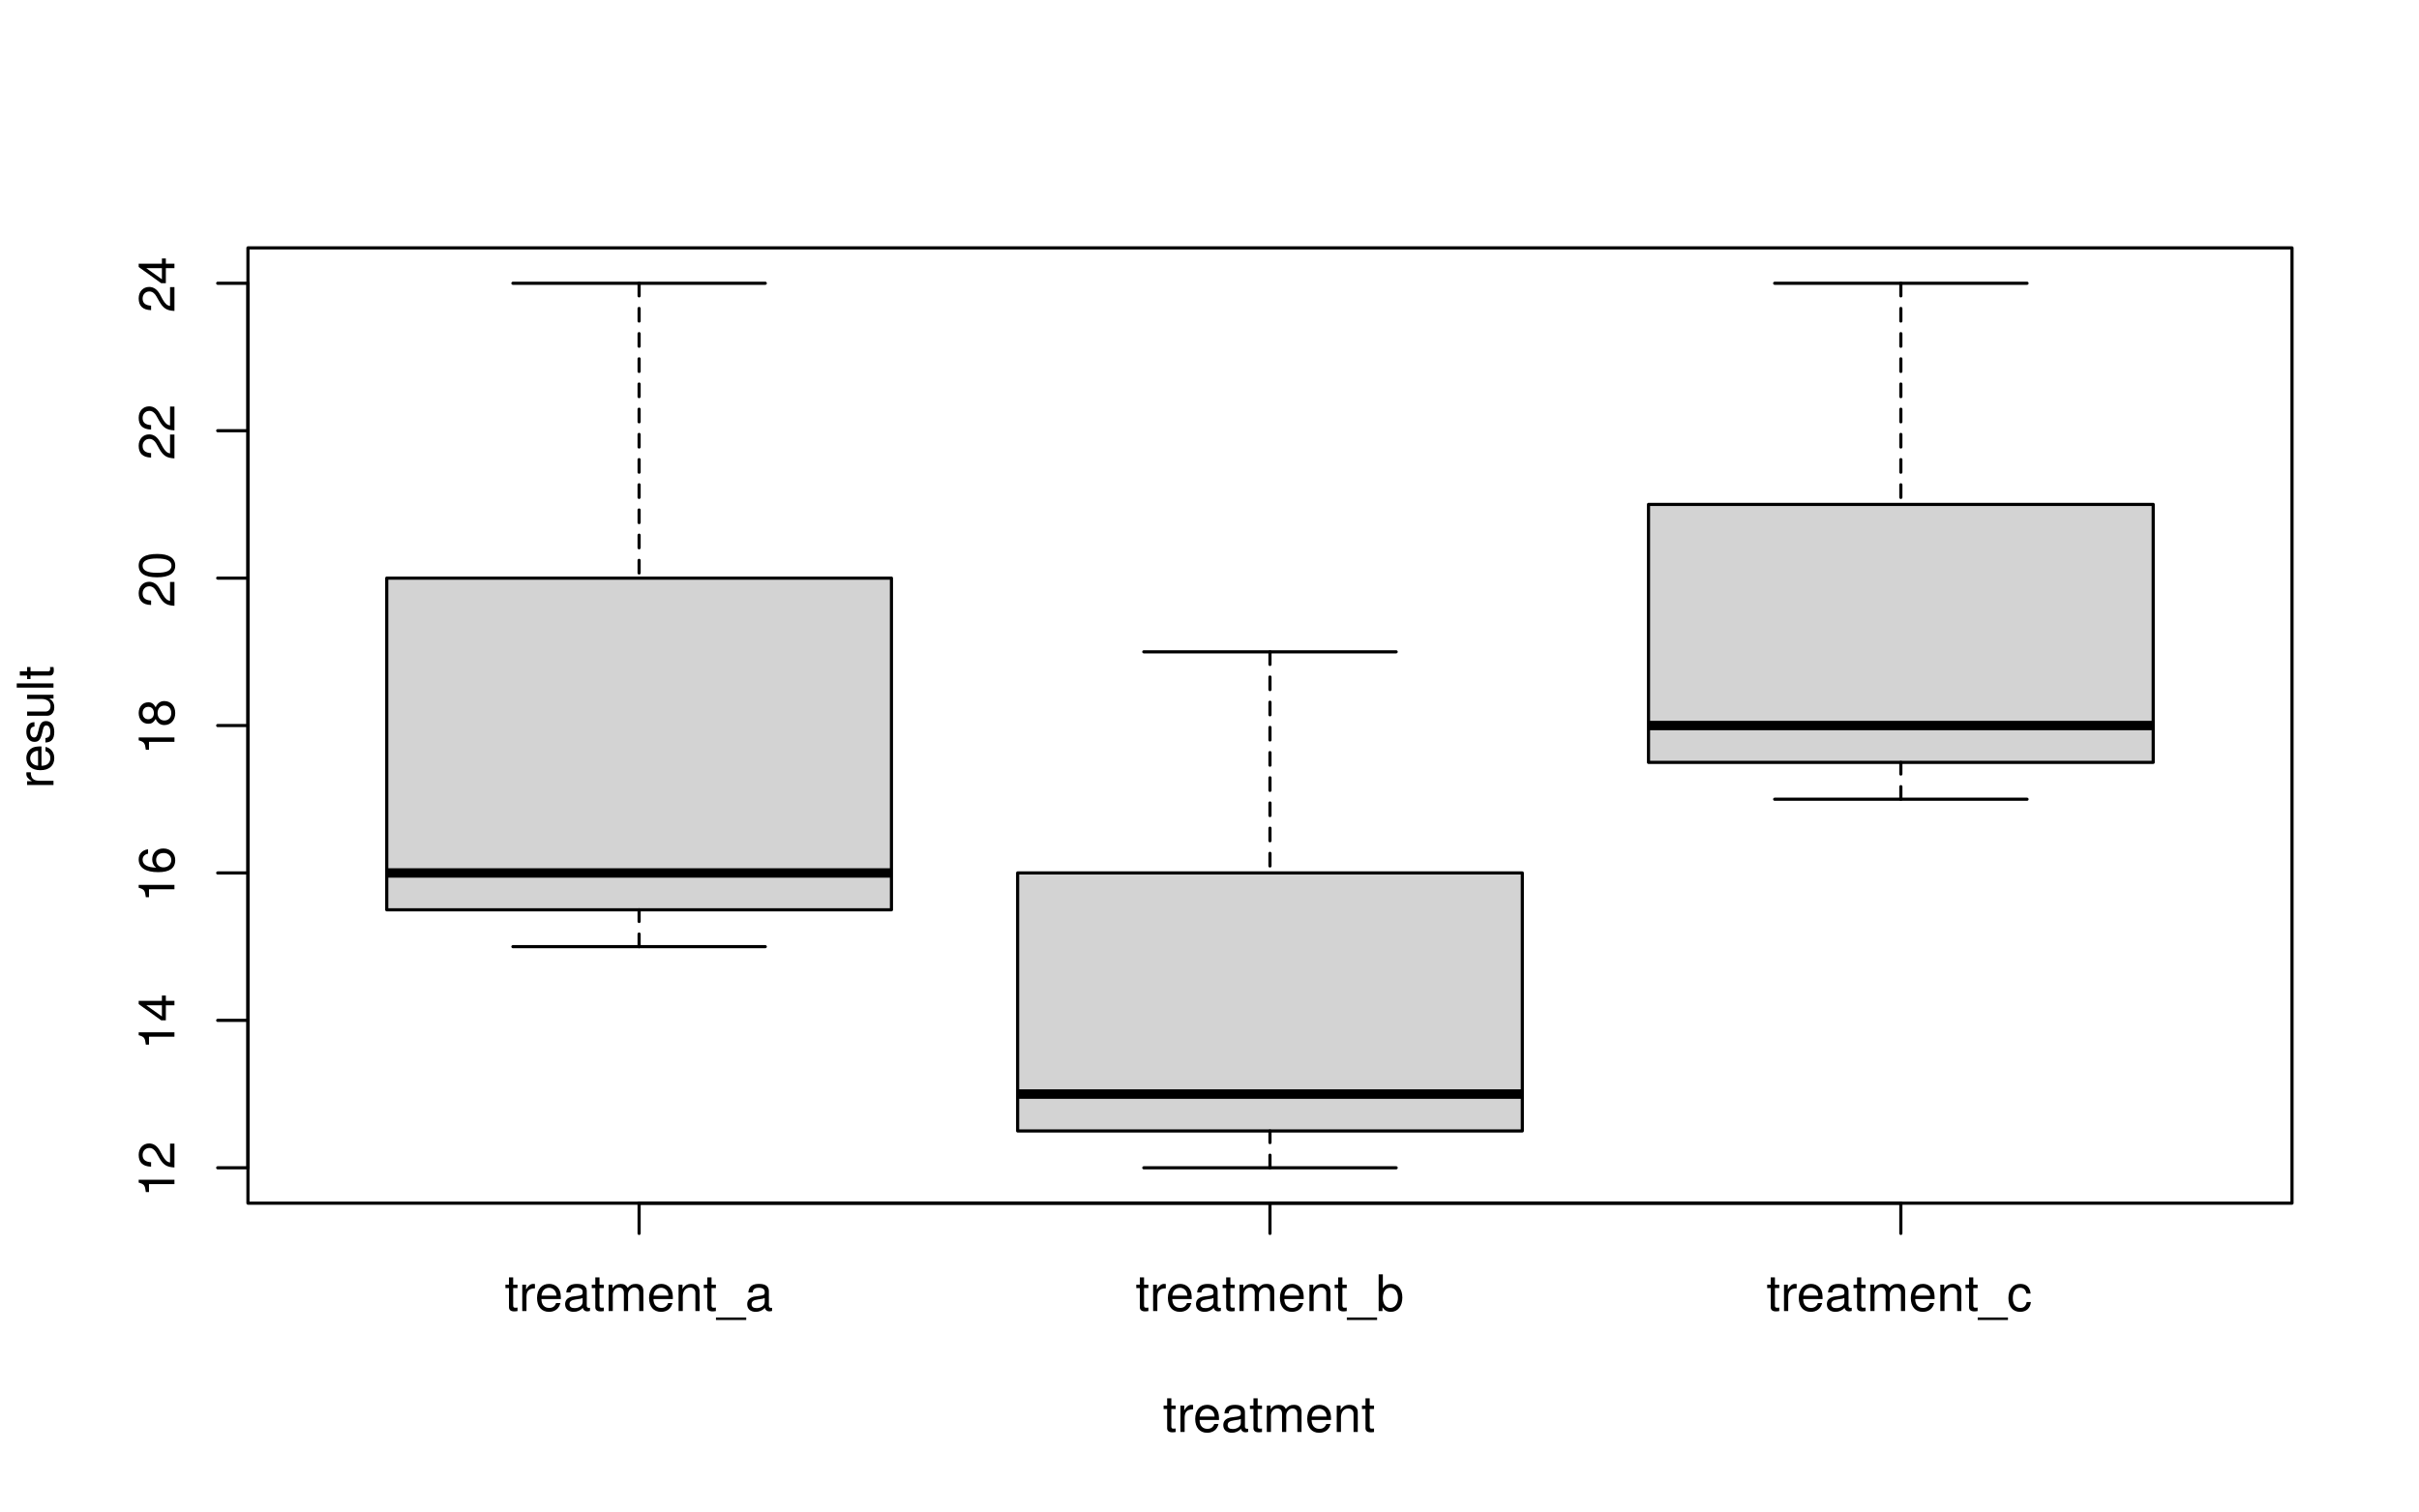
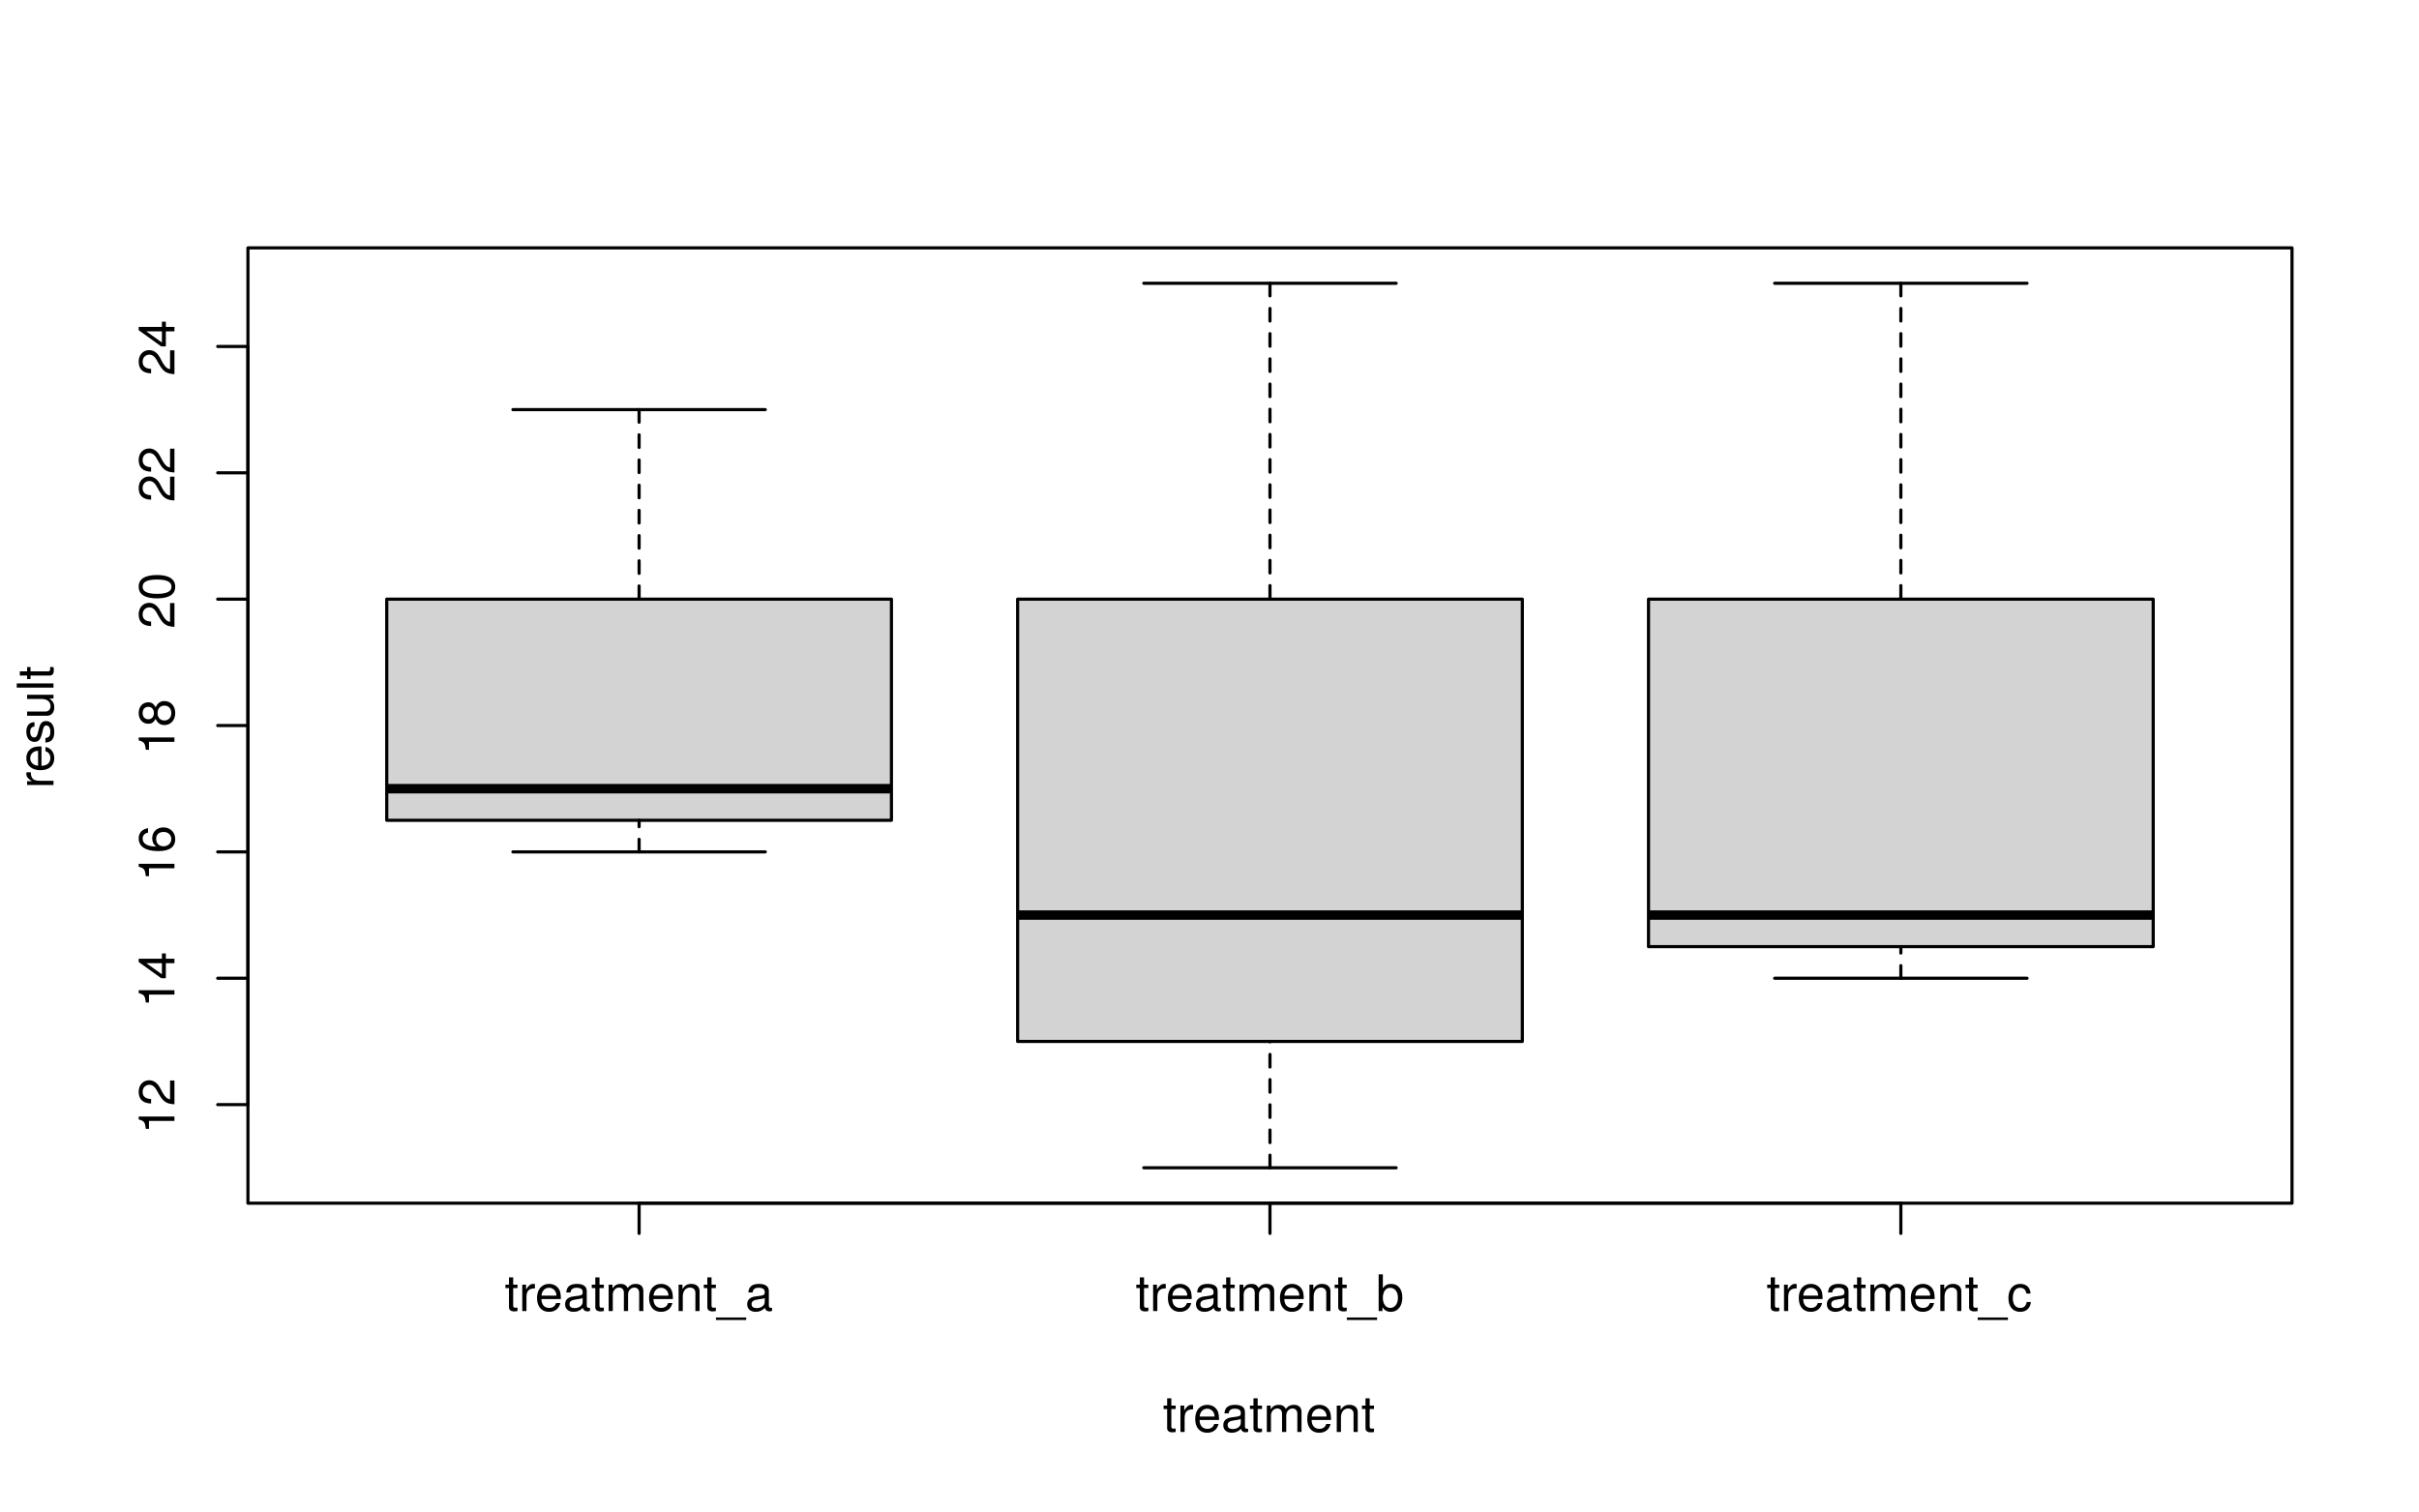
<svg xmlns="http://www.w3.org/2000/svg" xmlns:xlink="http://www.w3.org/1999/xlink" width="576pt" height="360pt" viewBox="0 0 576 360" version="1.1">
  <defs>
    <g>
      <symbol overflow="visible" id="glyph0-0">
        <path style="stroke:none;" d="" />
      </symbol>
      <symbol overflow="visible" id="glyph0-1">
        <path style="stroke:none;" d="M 3.047 0 L 3.047 -0.844 C 2.922 -0.797 2.766 -0.797 2.562 -0.797 C 2.141 -0.797 2.016 -0.906 2.016 -1.359 L 2.016 -5.469 L 3.047 -5.469 L 3.047 -6.281 L 2.016 -6.281 L 2.016 -8.016 L 1.016 -8.016 L 1.016 -6.281 L 0.172 -6.281 L 0.172 -5.469 L 1.016 -5.469 L 1.016 -0.906 C 1.016 -0.281 1.453 0.078 2.234 0.078 C 2.469 0.078 2.719 0.062 3.047 0 Z M 3.047 0 " />
      </symbol>
      <symbol overflow="visible" id="glyph0-2">
        <path style="stroke:none;" d="M 3.859 -5.406 L 3.859 -6.438 C 3.688 -6.453 3.594 -6.469 3.469 -6.469 C 2.812 -6.469 2.328 -6.078 1.75 -5.141 L 1.75 -6.281 L 0.844 -6.281 L 0.844 0 L 1.844 0 L 1.844 -3.266 C 1.844 -4.688 2.297 -5.391 3.859 -5.406 Z M 3.859 -5.406 " />
      </symbol>
      <symbol overflow="visible" id="glyph0-3">
        <path style="stroke:none;" d="M 6.156 -2.859 C 6.156 -3.766 6.078 -4.344 5.906 -4.812 C 5.5 -5.844 4.531 -6.469 3.359 -6.469 C 1.609 -6.469 0.484 -5.172 0.484 -3.109 C 0.484 -1.047 1.578 0.188 3.344 0.188 C 4.781 0.188 5.766 -0.641 6.031 -1.906 L 5.016 -1.906 C 4.734 -1.078 4.172 -0.75 3.375 -0.75 C 2.328 -0.75 1.547 -1.422 1.531 -2.859 Z M 5.094 -3.75 C 5.094 -3.75 5.094 -3.703 5.078 -3.672 L 1.547 -3.672 C 1.625 -4.781 2.344 -5.547 3.344 -5.547 C 4.328 -5.547 5.094 -4.734 5.094 -3.75 Z M 5.094 -3.75 " />
      </symbol>
      <symbol overflow="visible" id="glyph0-4">
        <path style="stroke:none;" d="M 6.422 -0.031 L 6.422 -0.781 C 6.312 -0.75 6.266 -0.75 6.203 -0.75 C 5.859 -0.75 5.656 -0.938 5.656 -1.25 L 5.656 -4.75 C 5.656 -5.875 4.844 -6.469 3.297 -6.469 C 1.781 -6.469 0.844 -5.875 0.781 -4.422 L 1.781 -4.422 C 1.875 -5.203 2.328 -5.547 3.266 -5.547 C 4.156 -5.547 4.672 -5.203 4.672 -4.609 L 4.672 -4.344 C 4.672 -3.922 4.422 -3.75 3.625 -3.641 C 2.203 -3.469 1.984 -3.422 1.609 -3.266 C 0.875 -2.969 0.5 -2.406 0.5 -1.625 C 0.5 -0.484 1.297 0.188 2.562 0.188 C 3.375 0.188 4.156 -0.156 4.703 -0.75 C 4.812 -0.266 5.25 0.078 5.734 0.078 C 5.938 0.078 6.094 0.062 6.422 -0.031 Z M 4.672 -2.172 C 4.672 -1.266 3.75 -0.703 2.781 -0.703 C 2 -0.703 1.547 -0.969 1.547 -1.656 C 1.547 -2.312 1.984 -2.609 3.062 -2.766 C 4.109 -2.906 4.328 -2.953 4.672 -3.109 Z M 4.672 -2.172 " />
      </symbol>
      <symbol overflow="visible" id="glyph0-5">
        <path style="stroke:none;" d="M 9.125 0 L 9.125 -4.719 C 9.125 -5.844 8.5 -6.469 7.312 -6.469 C 6.484 -6.469 5.969 -6.219 5.391 -5.516 C 5.016 -6.188 4.516 -6.469 3.703 -6.469 C 2.859 -6.469 2.297 -6.156 1.766 -5.406 L 1.766 -6.281 L 0.859 -6.281 L 0.859 0 L 1.844 0 L 1.844 -3.953 C 1.844 -4.859 2.516 -5.594 3.328 -5.594 C 4.062 -5.594 4.484 -5.141 4.484 -4.328 L 4.484 0 L 5.484 0 L 5.484 -3.953 C 5.484 -4.859 6.156 -5.594 6.969 -5.594 C 7.703 -5.594 8.125 -5.125 8.125 -4.328 L 8.125 0 Z M 9.125 0 " />
      </symbol>
      <symbol overflow="visible" id="glyph0-6">
        <path style="stroke:none;" d="M 5.844 0 L 5.844 -4.75 C 5.844 -5.797 5.062 -6.469 3.859 -6.469 C 2.922 -6.469 2.312 -6.109 1.766 -5.234 L 1.766 -6.281 L 0.844 -6.281 L 0.844 0 L 1.844 0 L 1.844 -3.469 C 1.844 -4.75 2.531 -5.594 3.547 -5.594 C 4.344 -5.594 4.844 -5.109 4.844 -4.359 L 4.844 0 Z M 5.844 0 " />
      </symbol>
      <symbol overflow="visible" id="glyph0-7">
        <path style="stroke:none;" d="M 6.938 2.125 L 6.938 1.531 L -0.266 1.531 L -0.266 2.125 Z M 6.938 2.125 " />
      </symbol>
      <symbol overflow="visible" id="glyph0-8">
        <path style="stroke:none;" d="M 6.281 -3.219 C 6.281 -5.25 5.25 -6.469 3.594 -6.469 C 2.719 -6.469 2.109 -6.141 1.641 -5.438 L 1.641 -8.75 L 0.641 -8.75 L 0.641 0 L 1.547 0 L 1.547 -0.906 C 2.031 -0.172 2.656 0.188 3.547 0.188 C 5.203 0.188 6.281 -1.172 6.281 -3.219 Z M 5.234 -3.156 C 5.234 -1.734 4.484 -0.75 3.391 -0.75 C 2.344 -0.75 1.641 -1.719 1.641 -3.141 C 1.641 -4.625 2.344 -5.578 3.391 -5.531 C 4.516 -5.531 5.234 -4.562 5.234 -3.156 Z M 5.234 -3.156 " />
      </symbol>
      <symbol overflow="visible" id="glyph0-9">
        <path style="stroke:none;" d="M 5.719 -2.156 L 4.719 -2.156 C 4.547 -1.156 4.031 -0.75 3.188 -0.75 C 2.078 -0.75 1.422 -1.594 1.422 -3.078 C 1.422 -4.656 2.062 -5.547 3.156 -5.547 C 4 -5.547 4.531 -5.047 4.641 -4.172 L 5.656 -4.172 C 5.531 -5.719 4.578 -6.469 3.172 -6.469 C 1.469 -6.469 0.375 -5.172 0.375 -3.078 C 0.375 -1.062 1.453 0.188 3.156 0.188 C 4.656 0.188 5.609 -0.719 5.719 -2.156 Z M 5.719 -2.156 " />
      </symbol>
      <symbol overflow="visible" id="glyph1-0">
        <path style="stroke:none;" d="" />
      </symbol>
      <symbol overflow="visible" id="glyph1-1">
        <path style="stroke:none;" d="M 0 -4.156 L -8.516 -4.156 L -8.516 -3.469 C -7.203 -3.094 -7.016 -2.859 -6.812 -1.219 L -6.062 -1.219 L -6.062 -3.109 L 0 -3.109 Z M 0 -4.156 " />
      </symbol>
      <symbol overflow="visible" id="glyph1-2">
        <path style="stroke:none;" d="M -6.016 -6.125 C -7.453 -6.125 -8.516 -5.016 -8.516 -3.406 C -8.516 -1.672 -7.625 -0.656 -5.562 -0.594 L -5.562 -1.656 C -6.984 -1.734 -7.578 -2.328 -7.578 -3.375 C -7.578 -4.328 -6.906 -5.047 -5.984 -5.047 C -5.312 -5.047 -4.734 -4.656 -4.312 -3.906 L -3.688 -2.797 C -2.672 -1.016 -1.875 -0.5 0 -0.406 L 0 -6.078 L -1.047 -6.078 L -1.047 -1.594 C -1.734 -1.703 -2.188 -2.094 -2.797 -3.125 L -3.438 -4.328 C -4.078 -5.516 -4.969 -6.125 -6.016 -6.125 Z M -6.016 -6.125 " />
      </symbol>
      <symbol overflow="visible" id="glyph1-3">
        <path style="stroke:none;" d="M -2.047 -6.234 L -2.984 -6.234 L -2.984 -4.984 L -8.516 -4.984 L -8.516 -4.203 L -3.156 -0.344 L -2.047 -0.344 L -2.047 -3.922 L 0 -3.922 L 0 -4.984 L -2.047 -4.984 Z M -2.984 -3.922 L -2.984 -1.266 L -6.703 -3.922 Z M -2.984 -3.922 " />
      </symbol>
      <symbol overflow="visible" id="glyph1-4">
        <path style="stroke:none;" d="M -2.641 -6.156 C -4.219 -6.156 -5.297 -5.078 -5.297 -3.547 C -5.297 -2.719 -4.969 -2.047 -4.344 -1.594 C -6.422 -1.609 -7.578 -2.281 -7.578 -3.484 C -7.578 -4.234 -7.109 -4.75 -6.281 -4.922 L -6.281 -5.969 C -7.688 -5.766 -8.516 -4.859 -8.516 -3.562 C -8.516 -1.578 -6.844 -0.516 -3.875 -0.516 C -1.219 -0.516 0.188 -1.422 0.188 -3.375 C 0.188 -4.984 -0.969 -6.156 -2.641 -6.156 Z M -2.562 -5.078 C -1.484 -5.078 -0.75 -4.359 -0.75 -3.391 C -0.75 -2.406 -1.531 -1.656 -2.609 -1.656 C -3.672 -1.656 -4.359 -2.375 -4.359 -3.422 C -4.359 -4.438 -3.703 -5.078 -2.562 -5.078 Z M -2.562 -5.078 " />
      </symbol>
      <symbol overflow="visible" id="glyph1-5">
        <path style="stroke:none;" d="M -2.406 -6.156 C -3.344 -6.156 -4.016 -5.672 -4.469 -4.688 C -5 -5.562 -5.438 -5.859 -6.234 -5.859 C -7.578 -5.859 -8.516 -4.812 -8.516 -3.297 C -8.516 -1.797 -7.578 -0.75 -6.234 -0.75 C -5.453 -0.75 -5.016 -1.031 -4.469 -1.891 C -4.016 -0.922 -3.344 -0.438 -2.406 -0.438 C -0.859 -0.438 0.188 -1.625 0.188 -3.297 C 0.188 -4.984 -0.859 -6.156 -2.406 -6.156 Z M -6.219 -4.781 C -5.422 -4.781 -4.891 -4.188 -4.891 -3.297 C -4.891 -2.406 -5.422 -1.828 -6.234 -1.828 C -7.047 -1.828 -7.578 -2.406 -7.578 -3.297 C -7.578 -4.203 -7.047 -4.781 -6.219 -4.781 Z M -2.391 -5.078 C -1.375 -5.078 -0.75 -4.359 -0.75 -3.281 C -0.75 -2.25 -1.391 -1.531 -2.391 -1.531 C -3.391 -1.531 -4.016 -2.25 -4.016 -3.297 C -4.016 -4.359 -3.391 -5.078 -2.391 -5.078 Z M -2.391 -5.078 " />
      </symbol>
      <symbol overflow="visible" id="glyph1-6">
        <path style="stroke:none;" d="M -4.094 -6.078 C -7.047 -6.078 -8.516 -5.141 -8.516 -3.297 C -8.516 -1.469 -7.016 -0.516 -4.156 -0.516 C -1.297 -0.516 0.188 -1.469 0.188 -3.297 C 0.188 -5.094 -1.297 -6.078 -4.094 -6.078 Z M -4.188 -5 C -1.781 -5 -0.703 -4.453 -0.703 -3.281 C -0.703 -2.156 -1.828 -1.594 -4.156 -1.594 C -6.484 -1.594 -7.578 -2.156 -7.578 -3.297 C -7.578 -4.438 -6.469 -5 -4.188 -5 Z M -4.188 -5 " />
      </symbol>
      <symbol overflow="visible" id="glyph1-7">
        <path style="stroke:none;" d="M -5.406 -3.859 L -6.438 -3.859 C -6.453 -3.688 -6.469 -3.594 -6.469 -3.469 C -6.469 -2.812 -6.078 -2.328 -5.141 -1.75 L -6.281 -1.75 L -6.281 -0.844 L 0 -0.844 L 0 -1.844 L -3.266 -1.844 C -4.688 -1.844 -5.391 -2.297 -5.406 -3.859 Z M -5.406 -3.859 " />
      </symbol>
      <symbol overflow="visible" id="glyph1-8">
        <path style="stroke:none;" d="M -2.859 -6.156 C -3.766 -6.156 -4.344 -6.078 -4.812 -5.906 C -5.844 -5.5 -6.469 -4.531 -6.469 -3.359 C -6.469 -1.609 -5.172 -0.484 -3.109 -0.484 C -1.047 -0.484 0.188 -1.578 0.188 -3.344 C 0.188 -4.781 -0.641 -5.766 -1.906 -6.031 L -1.906 -5.016 C -1.078 -4.734 -0.75 -4.172 -0.75 -3.375 C -0.75 -2.328 -1.422 -1.547 -2.859 -1.531 Z M -3.75 -5.094 C -3.75 -5.094 -3.703 -5.094 -3.672 -5.078 L -3.672 -1.547 C -4.781 -1.625 -5.547 -2.344 -5.547 -3.344 C -5.547 -4.328 -4.734 -5.094 -3.75 -5.094 Z M -3.75 -5.094 " />
      </symbol>
      <symbol overflow="visible" id="glyph1-9">
        <path style="stroke:none;" d="M -1.766 -5.516 C -2.703 -5.516 -3.172 -4.984 -3.469 -3.734 L -3.703 -2.766 C -3.891 -1.953 -4.156 -1.609 -4.594 -1.609 C -5.172 -1.609 -5.547 -2.125 -5.547 -2.938 C -5.547 -3.75 -5.203 -4.172 -4.531 -4.203 L -4.531 -5.25 C -5.766 -5.25 -6.469 -4.422 -6.469 -2.969 C -6.469 -1.516 -5.719 -0.562 -4.547 -0.562 C -3.562 -0.562 -3.094 -1.062 -2.734 -2.562 L -2.516 -3.484 C -2.344 -4.188 -2.141 -4.469 -1.688 -4.469 C -1.094 -4.469 -0.75 -3.875 -0.75 -3 C -0.75 -2.094 -0.953 -1.594 -1.922 -1.469 L -1.922 -0.406 C -0.469 -0.453 0.188 -1.266 0.188 -2.922 C 0.188 -4.5 -0.547 -5.516 -1.766 -5.516 Z M -1.766 -5.516 " />
      </symbol>
      <symbol overflow="visible" id="glyph1-10">
        <path style="stroke:none;" d="M 0 -5.781 L -6.281 -5.781 L -6.281 -4.781 L -2.812 -4.781 C -1.531 -4.781 -0.703 -4.109 -0.703 -3.078 C -0.703 -2.281 -1.172 -1.781 -1.938 -1.781 L -6.281 -1.781 L -6.281 -0.781 L -1.531 -0.781 C -0.484 -0.781 0.188 -1.562 0.188 -2.781 C 0.188 -3.703 -0.141 -4.297 -0.969 -4.891 L 0 -4.891 Z M 0 -5.781 " />
      </symbol>
      <symbol overflow="visible" id="glyph1-11">
        <path style="stroke:none;" d="M 0 -1.812 L -8.75 -1.812 L -8.75 -0.812 L 0 -0.812 Z M 0 -1.812 " />
      </symbol>
      <symbol overflow="visible" id="glyph1-12">
        <path style="stroke:none;" d="M 0 -3.047 L -0.844 -3.047 C -0.797 -2.922 -0.797 -2.766 -0.797 -2.562 C -0.797 -2.141 -0.906 -2.016 -1.359 -2.016 L -5.469 -2.016 L -5.469 -3.047 L -6.281 -3.047 L -6.281 -2.016 L -8.016 -2.016 L -8.016 -1.016 L -6.281 -1.016 L -6.281 -0.172 L -5.469 -0.172 L -5.469 -1.016 L -0.906 -1.016 C -0.281 -1.016 0.078 -1.453 0.078 -2.234 C 0.078 -2.469 0.062 -2.719 0 -3.047 Z M 0 -3.047 " />
      </symbol>
    </g>
  </defs>
-   <g id="surface76">
+   <g id="surface81">
    <rect x="0" y="0" width="576" height="360" style="fill:rgb(100%,100%,100%);fill-opacity:1;stroke:none;" />
-     <path style=" stroke:none;fill-rule:nonzero;fill:rgb(82.745%,82.745%,82.745%);fill-opacity:1;" d="M 92.09 216.688 L 212.266 216.688 L 212.266 137.688 L 92.09 137.688 Z M 92.09 216.688 " />
-     <path style="fill:none;stroke-width:2.25;stroke-linecap:butt;stroke-linejoin:round;stroke:rgb(0%,0%,0%);stroke-opacity:1;stroke-miterlimit:10;" d="M 92.09 207.91 L 212.266 207.91 " />
-     <path style="fill:none;stroke-width:0.75;stroke-linecap:round;stroke-linejoin:round;stroke:rgb(0%,0%,0%);stroke-opacity:1;stroke-dasharray:3,3;stroke-miterlimit:10;" d="M 152.18 225.465 L 152.18 216.688 " />
-     <path style="fill:none;stroke-width:0.75;stroke-linecap:round;stroke-linejoin:round;stroke:rgb(0%,0%,0%);stroke-opacity:1;stroke-dasharray:3,3;stroke-miterlimit:10;" d="M 152.18 67.465 L 152.18 137.688 " />
-     <path style="fill:none;stroke-width:0.75;stroke-linecap:round;stroke-linejoin:round;stroke:rgb(0%,0%,0%);stroke-opacity:1;stroke-miterlimit:10;" d="M 122.133 225.465 L 182.223 225.465 " />
-     <path style="fill:none;stroke-width:0.75;stroke-linecap:round;stroke-linejoin:round;stroke:rgb(0%,0%,0%);stroke-opacity:1;stroke-miterlimit:10;" d="M 122.133 67.465 L 182.223 67.465 " />
-     <path style="fill:none;stroke-width:0.75;stroke-linecap:round;stroke-linejoin:round;stroke:rgb(0%,0%,0%);stroke-opacity:1;stroke-miterlimit:10;" d="M 92.09 216.688 L 212.266 216.688 L 212.266 137.688 L 92.09 137.688 Z M 92.09 216.688 " />
-     <path style=" stroke:none;fill-rule:nonzero;fill:rgb(82.745%,82.745%,82.745%);fill-opacity:1;" d="M 242.312 269.355 L 362.488 269.355 L 362.488 207.91 L 242.312 207.91 Z M 242.312 269.355 " />
-     <path style="fill:none;stroke-width:2.25;stroke-linecap:butt;stroke-linejoin:round;stroke:rgb(0%,0%,0%);stroke-opacity:1;stroke-miterlimit:10;" d="M 242.312 260.578 L 362.488 260.578 " />
-     <path style="fill:none;stroke-width:0.75;stroke-linecap:round;stroke-linejoin:round;stroke:rgb(0%,0%,0%);stroke-opacity:1;stroke-dasharray:3,3;stroke-miterlimit:10;" d="M 302.398 278.133 L 302.398 269.355 " />
-     <path style="fill:none;stroke-width:0.75;stroke-linecap:round;stroke-linejoin:round;stroke:rgb(0%,0%,0%);stroke-opacity:1;stroke-dasharray:3,3;stroke-miterlimit:10;" d="M 302.398 155.246 L 302.398 207.91 " />
+     <path style=" stroke:none;fill-rule:nonzero;fill:rgb(82.745%,82.745%,82.745%);fill-opacity:1;" d="M 92.09 195.371 L 212.266 195.371 L 212.266 142.703 L 92.09 142.703 Z M 92.09 195.371 " />
+     <path style="fill:none;stroke-width:2.25;stroke-linecap:butt;stroke-linejoin:round;stroke:rgb(0%,0%,0%);stroke-opacity:1;stroke-miterlimit:10;" d="M 92.09 187.848 L 212.266 187.848 " />
+     <path style="fill:none;stroke-width:0.75;stroke-linecap:round;stroke-linejoin:round;stroke:rgb(0%,0%,0%);stroke-opacity:1;stroke-dasharray:3,3;stroke-miterlimit:10;" d="M 152.18 202.895 L 152.18 195.371 " />
+     <path style="fill:none;stroke-width:0.75;stroke-linecap:round;stroke-linejoin:round;stroke:rgb(0%,0%,0%);stroke-opacity:1;stroke-dasharray:3,3;stroke-miterlimit:10;" d="M 152.18 97.562 L 152.18 142.703 " />
+     <path style="fill:none;stroke-width:0.75;stroke-linecap:round;stroke-linejoin:round;stroke:rgb(0%,0%,0%);stroke-opacity:1;stroke-miterlimit:10;" d="M 122.133 202.895 L 182.223 202.895 " />
+     <path style="fill:none;stroke-width:0.75;stroke-linecap:round;stroke-linejoin:round;stroke:rgb(0%,0%,0%);stroke-opacity:1;stroke-miterlimit:10;" d="M 122.133 97.562 L 182.223 97.562 " />
+     <path style="fill:none;stroke-width:0.75;stroke-linecap:round;stroke-linejoin:round;stroke:rgb(0%,0%,0%);stroke-opacity:1;stroke-miterlimit:10;" d="M 92.09 195.371 L 212.266 195.371 L 212.266 142.703 L 92.09 142.703 Z M 92.09 195.371 " />
+     <path style=" stroke:none;fill-rule:nonzero;fill:rgb(82.745%,82.745%,82.745%);fill-opacity:1;" d="M 242.312 248.039 L 362.488 248.039 L 362.488 142.703 L 242.312 142.703 Z M 242.312 248.039 " />
+     <path style="fill:none;stroke-width:2.25;stroke-linecap:butt;stroke-linejoin:round;stroke:rgb(0%,0%,0%);stroke-opacity:1;stroke-miterlimit:10;" d="M 242.312 217.941 L 362.488 217.941 " />
+     <path style="fill:none;stroke-width:0.75;stroke-linecap:round;stroke-linejoin:round;stroke:rgb(0%,0%,0%);stroke-opacity:1;stroke-dasharray:3,3;stroke-miterlimit:10;" d="M 302.398 278.133 L 302.398 248.039 " />
+     <path style="fill:none;stroke-width:0.75;stroke-linecap:round;stroke-linejoin:round;stroke:rgb(0%,0%,0%);stroke-opacity:1;stroke-dasharray:3,3;stroke-miterlimit:10;" d="M 302.398 67.465 L 302.398 142.703 " />
    <path style="fill:none;stroke-width:0.75;stroke-linecap:round;stroke-linejoin:round;stroke:rgb(0%,0%,0%);stroke-opacity:1;stroke-miterlimit:10;" d="M 272.355 278.133 L 332.445 278.133 " />
-     <path style="fill:none;stroke-width:0.75;stroke-linecap:round;stroke-linejoin:round;stroke:rgb(0%,0%,0%);stroke-opacity:1;stroke-miterlimit:10;" d="M 272.355 155.246 L 332.445 155.246 " />
-     <path style="fill:none;stroke-width:0.75;stroke-linecap:round;stroke-linejoin:round;stroke:rgb(0%,0%,0%);stroke-opacity:1;stroke-miterlimit:10;" d="M 242.312 269.355 L 362.488 269.355 L 362.488 207.91 L 242.312 207.91 Z M 242.312 269.355 " />
-     <path style=" stroke:none;fill-rule:nonzero;fill:rgb(82.745%,82.745%,82.745%);fill-opacity:1;" d="M 392.535 181.578 L 512.711 181.578 L 512.711 120.133 L 392.535 120.133 Z M 392.535 181.578 " />
-     <path style="fill:none;stroke-width:2.25;stroke-linecap:butt;stroke-linejoin:round;stroke:rgb(0%,0%,0%);stroke-opacity:1;stroke-miterlimit:10;" d="M 392.535 172.801 L 512.711 172.801 " />
-     <path style="fill:none;stroke-width:0.75;stroke-linecap:round;stroke-linejoin:round;stroke:rgb(0%,0%,0%);stroke-opacity:1;stroke-dasharray:3,3;stroke-miterlimit:10;" d="M 452.621 190.355 L 452.621 181.578 " />
-     <path style="fill:none;stroke-width:0.75;stroke-linecap:round;stroke-linejoin:round;stroke:rgb(0%,0%,0%);stroke-opacity:1;stroke-dasharray:3,3;stroke-miterlimit:10;" d="M 452.621 67.465 L 452.621 120.133 " />
-     <path style="fill:none;stroke-width:0.75;stroke-linecap:round;stroke-linejoin:round;stroke:rgb(0%,0%,0%);stroke-opacity:1;stroke-miterlimit:10;" d="M 422.578 190.355 L 482.668 190.355 " />
+     <path style="fill:none;stroke-width:0.75;stroke-linecap:round;stroke-linejoin:round;stroke:rgb(0%,0%,0%);stroke-opacity:1;stroke-miterlimit:10;" d="M 272.355 67.465 L 332.445 67.465 " />
+     <path style="fill:none;stroke-width:0.75;stroke-linecap:round;stroke-linejoin:round;stroke:rgb(0%,0%,0%);stroke-opacity:1;stroke-miterlimit:10;" d="M 242.312 248.039 L 362.488 248.039 L 362.488 142.703 L 242.312 142.703 Z M 242.312 248.039 " />
+     <path style=" stroke:none;fill-rule:nonzero;fill:rgb(82.745%,82.745%,82.745%);fill-opacity:1;" d="M 392.535 225.465 L 512.711 225.465 L 512.711 142.703 L 392.535 142.703 Z M 392.535 225.465 " />
+     <path style="fill:none;stroke-width:2.25;stroke-linecap:butt;stroke-linejoin:round;stroke:rgb(0%,0%,0%);stroke-opacity:1;stroke-miterlimit:10;" d="M 392.535 217.941 L 512.711 217.941 " />
+     <path style="fill:none;stroke-width:0.75;stroke-linecap:round;stroke-linejoin:round;stroke:rgb(0%,0%,0%);stroke-opacity:1;stroke-dasharray:3,3;stroke-miterlimit:10;" d="M 452.621 232.992 L 452.621 225.465 " />
+     <path style="fill:none;stroke-width:0.75;stroke-linecap:round;stroke-linejoin:round;stroke:rgb(0%,0%,0%);stroke-opacity:1;stroke-dasharray:3,3;stroke-miterlimit:10;" d="M 452.621 67.465 L 452.621 142.703 " />
+     <path style="fill:none;stroke-width:0.75;stroke-linecap:round;stroke-linejoin:round;stroke:rgb(0%,0%,0%);stroke-opacity:1;stroke-miterlimit:10;" d="M 422.578 232.992 L 482.668 232.992 " />
    <path style="fill:none;stroke-width:0.75;stroke-linecap:round;stroke-linejoin:round;stroke:rgb(0%,0%,0%);stroke-opacity:1;stroke-miterlimit:10;" d="M 422.578 67.465 L 482.668 67.465 " />
-     <path style="fill:none;stroke-width:0.75;stroke-linecap:round;stroke-linejoin:round;stroke:rgb(0%,0%,0%);stroke-opacity:1;stroke-miterlimit:10;" d="M 392.535 181.578 L 512.711 181.578 L 512.711 120.133 L 392.535 120.133 Z M 392.535 181.578 " />
+     <path style="fill:none;stroke-width:0.75;stroke-linecap:round;stroke-linejoin:round;stroke:rgb(0%,0%,0%);stroke-opacity:1;stroke-miterlimit:10;" d="M 392.535 225.465 L 512.711 225.465 L 512.711 142.703 L 392.535 142.703 Z M 392.535 225.465 " />
    <path style="fill:none;stroke-width:0.75;stroke-linecap:round;stroke-linejoin:round;stroke:rgb(0%,0%,0%);stroke-opacity:1;stroke-miterlimit:10;" d="M 152.18 286.559 L 452.621 286.559 " />
    <path style="fill:none;stroke-width:0.75;stroke-linecap:round;stroke-linejoin:round;stroke:rgb(0%,0%,0%);stroke-opacity:1;stroke-miterlimit:10;" d="M 152.18 286.559 L 152.18 293.762 " />
    <path style="fill:none;stroke-width:0.75;stroke-linecap:round;stroke-linejoin:round;stroke:rgb(0%,0%,0%);stroke-opacity:1;stroke-miterlimit:10;" d="M 302.398 286.559 L 302.398 293.762 " />
    <path style="fill:none;stroke-width:0.75;stroke-linecap:round;stroke-linejoin:round;stroke:rgb(0%,0%,0%);stroke-opacity:1;stroke-miterlimit:10;" d="M 452.621 286.559 L 452.621 293.762 " />
    <g style="fill:rgb(0%,0%,0%);fill-opacity:1;">
      <use xlink:href="#glyph0-1" x="120.18" y="312.257" />
      <use xlink:href="#glyph0-2" x="123.516" y="312.257" />
      <use xlink:href="#glyph0-3" x="127.392" y="312.257" />
      <use xlink:href="#glyph0-4" x="134.063" y="312.257" />
      <use xlink:href="#glyph0-1" x="140.735" y="312.257" />
      <use xlink:href="#glyph0-5" x="144.071" y="312.257" />
      <use xlink:href="#glyph0-3" x="154.067" y="312.257" />
      <use xlink:href="#glyph0-6" x="160.739" y="312.257" />
      <use xlink:href="#glyph0-1" x="167.411" y="312.257" />
      <use xlink:href="#glyph0-7" x="170.747" y="312.257" />
      <use xlink:href="#glyph0-4" x="177.419" y="312.257" />
    </g>
    <g style="fill:rgb(0%,0%,0%);fill-opacity:1;">
      <use xlink:href="#glyph0-1" x="270.398" y="312.257" />
      <use xlink:href="#glyph0-2" x="273.734" y="312.257" />
      <use xlink:href="#glyph0-3" x="277.61" y="312.257" />
      <use xlink:href="#glyph0-4" x="284.282" y="312.257" />
      <use xlink:href="#glyph0-1" x="290.954" y="312.257" />
      <use xlink:href="#glyph0-5" x="294.29" y="312.257" />
      <use xlink:href="#glyph0-3" x="304.286" y="312.257" />
      <use xlink:href="#glyph0-6" x="310.958" y="312.257" />
      <use xlink:href="#glyph0-1" x="317.63" y="312.257" />
      <use xlink:href="#glyph0-7" x="320.966" y="312.257" />
      <use xlink:href="#glyph0-8" x="327.638" y="312.257" />
    </g>
    <g style="fill:rgb(0%,0%,0%);fill-opacity:1;">
      <use xlink:href="#glyph0-1" x="420.621" y="312.257" />
      <use xlink:href="#glyph0-2" x="423.957" y="312.257" />
      <use xlink:href="#glyph0-3" x="427.833" y="312.257" />
      <use xlink:href="#glyph0-4" x="434.505" y="312.257" />
      <use xlink:href="#glyph0-1" x="441.177" y="312.257" />
      <use xlink:href="#glyph0-5" x="444.513" y="312.257" />
      <use xlink:href="#glyph0-3" x="454.509" y="312.257" />
      <use xlink:href="#glyph0-6" x="461.181" y="312.257" />
      <use xlink:href="#glyph0-1" x="467.853" y="312.257" />
      <use xlink:href="#glyph0-7" x="471.188" y="312.257" />
      <use xlink:href="#glyph0-9" x="477.86" y="312.257" />
    </g>
-     <path style="fill:none;stroke-width:0.75;stroke-linecap:round;stroke-linejoin:round;stroke:rgb(0%,0%,0%);stroke-opacity:1;stroke-miterlimit:10;" d="M 59.039 278.133 L 59.039 67.465 " />
-     <path style="fill:none;stroke-width:0.75;stroke-linecap:round;stroke-linejoin:round;stroke:rgb(0%,0%,0%);stroke-opacity:1;stroke-miterlimit:10;" d="M 59.039 278.133 L 51.84 278.133 " />
-     <path style="fill:none;stroke-width:0.75;stroke-linecap:round;stroke-linejoin:round;stroke:rgb(0%,0%,0%);stroke-opacity:1;stroke-miterlimit:10;" d="M 59.039 243.023 L 51.84 243.023 " />
-     <path style="fill:none;stroke-width:0.75;stroke-linecap:round;stroke-linejoin:round;stroke:rgb(0%,0%,0%);stroke-opacity:1;stroke-miterlimit:10;" d="M 59.039 207.91 L 51.84 207.91 " />
+     <path style="fill:none;stroke-width:0.75;stroke-linecap:round;stroke-linejoin:round;stroke:rgb(0%,0%,0%);stroke-opacity:1;stroke-miterlimit:10;" d="M 59.039 263.086 L 59.039 82.516 " />
+     <path style="fill:none;stroke-width:0.75;stroke-linecap:round;stroke-linejoin:round;stroke:rgb(0%,0%,0%);stroke-opacity:1;stroke-miterlimit:10;" d="M 59.039 263.086 L 51.84 263.086 " />
+     <path style="fill:none;stroke-width:0.75;stroke-linecap:round;stroke-linejoin:round;stroke:rgb(0%,0%,0%);stroke-opacity:1;stroke-miterlimit:10;" d="M 59.039 232.992 L 51.84 232.992 " />
+     <path style="fill:none;stroke-width:0.75;stroke-linecap:round;stroke-linejoin:round;stroke:rgb(0%,0%,0%);stroke-opacity:1;stroke-miterlimit:10;" d="M 59.039 202.895 L 51.84 202.895 " />
    <path style="fill:none;stroke-width:0.75;stroke-linecap:round;stroke-linejoin:round;stroke:rgb(0%,0%,0%);stroke-opacity:1;stroke-miterlimit:10;" d="M 59.039 172.801 L 51.84 172.801 " />
-     <path style="fill:none;stroke-width:0.75;stroke-linecap:round;stroke-linejoin:round;stroke:rgb(0%,0%,0%);stroke-opacity:1;stroke-miterlimit:10;" d="M 59.039 137.688 L 51.84 137.688 " />
-     <path style="fill:none;stroke-width:0.75;stroke-linecap:round;stroke-linejoin:round;stroke:rgb(0%,0%,0%);stroke-opacity:1;stroke-miterlimit:10;" d="M 59.039 102.578 L 51.84 102.578 " />
-     <path style="fill:none;stroke-width:0.75;stroke-linecap:round;stroke-linejoin:round;stroke:rgb(0%,0%,0%);stroke-opacity:1;stroke-miterlimit:10;" d="M 59.039 67.465 L 51.84 67.465 " />
+     <path style="fill:none;stroke-width:0.75;stroke-linecap:round;stroke-linejoin:round;stroke:rgb(0%,0%,0%);stroke-opacity:1;stroke-miterlimit:10;" d="M 59.039 142.703 L 51.84 142.703 " />
+     <path style="fill:none;stroke-width:0.75;stroke-linecap:round;stroke-linejoin:round;stroke:rgb(0%,0%,0%);stroke-opacity:1;stroke-miterlimit:10;" d="M 59.039 112.609 L 51.84 112.609 " />
+     <path style="fill:none;stroke-width:0.75;stroke-linecap:round;stroke-linejoin:round;stroke:rgb(0%,0%,0%);stroke-opacity:1;stroke-miterlimit:10;" d="M 59.039 82.516 L 51.84 82.516 " />
    <g style="fill:rgb(0%,0%,0%);fill-opacity:1;">
-       <use xlink:href="#glyph1-1" x="41.538" y="285.133" />
-       <use xlink:href="#glyph1-2" x="41.538" y="278.461" />
+       <use xlink:href="#glyph1-1" x="41.538" y="270.086" />
+       <use xlink:href="#glyph1-2" x="41.538" y="263.414" />
    </g>
    <g style="fill:rgb(0%,0%,0%);fill-opacity:1;">
-       <use xlink:href="#glyph1-1" x="41.538" y="250.023" />
-       <use xlink:href="#glyph1-3" x="41.538" y="243.352" />
+       <use xlink:href="#glyph1-1" x="41.538" y="239.992" />
+       <use xlink:href="#glyph1-3" x="41.538" y="233.32" />
    </g>
    <g style="fill:rgb(0%,0%,0%);fill-opacity:1;">
-       <use xlink:href="#glyph1-1" x="41.538" y="214.91" />
-       <use xlink:href="#glyph1-4" x="41.538" y="208.238" />
+       <use xlink:href="#glyph1-1" x="41.538" y="209.895" />
+       <use xlink:href="#glyph1-4" x="41.538" y="203.223" />
    </g>
    <g style="fill:rgb(0%,0%,0%);fill-opacity:1;">
      <use xlink:href="#glyph1-1" x="41.538" y="179.801" />
      <use xlink:href="#glyph1-5" x="41.538" y="173.129" />
    </g>
    <g style="fill:rgb(0%,0%,0%);fill-opacity:1;">
-       <use xlink:href="#glyph1-2" x="41.538" y="144.688" />
-       <use xlink:href="#glyph1-6" x="41.538" y="138.016" />
+       <use xlink:href="#glyph1-2" x="41.538" y="149.703" />
+       <use xlink:href="#glyph1-6" x="41.538" y="143.031" />
    </g>
    <g style="fill:rgb(0%,0%,0%);fill-opacity:1;">
-       <use xlink:href="#glyph1-2" x="41.538" y="109.578" />
-       <use xlink:href="#glyph1-2" x="41.538" y="102.906" />
+       <use xlink:href="#glyph1-2" x="41.538" y="119.609" />
+       <use xlink:href="#glyph1-2" x="41.538" y="112.938" />
    </g>
    <g style="fill:rgb(0%,0%,0%);fill-opacity:1;">
-       <use xlink:href="#glyph1-2" x="41.538" y="74.465" />
-       <use xlink:href="#glyph1-3" x="41.538" y="67.793" />
+       <use xlink:href="#glyph1-2" x="41.538" y="89.516" />
+       <use xlink:href="#glyph1-3" x="41.538" y="82.844" />
    </g>
    <g style="fill:rgb(0%,0%,0%);fill-opacity:1;">
      <use xlink:href="#glyph0-1" x="276.898" y="341.058" />
      <use xlink:href="#glyph0-2" x="280.234" y="341.058" />
      <use xlink:href="#glyph0-3" x="284.11" y="341.058" />
      <use xlink:href="#glyph0-4" x="290.782" y="341.058" />
      <use xlink:href="#glyph0-1" x="297.454" y="341.058" />
      <use xlink:href="#glyph0-5" x="300.79" y="341.058" />
      <use xlink:href="#glyph0-3" x="310.786" y="341.058" />
      <use xlink:href="#glyph0-6" x="317.458" y="341.058" />
      <use xlink:href="#glyph0-1" x="324.13" y="341.058" />
    </g>
    <g style="fill:rgb(0%,0%,0%);fill-opacity:1;">
      <use xlink:href="#glyph1-7" x="12.737" y="187.801" />
      <use xlink:href="#glyph1-8" x="12.737" y="183.925" />
      <use xlink:href="#glyph1-9" x="12.737" y="177.253" />
      <use xlink:href="#glyph1-10" x="12.737" y="171.253" />
      <use xlink:href="#glyph1-11" x="12.737" y="164.581" />
      <use xlink:href="#glyph1-12" x="12.737" y="161.917" />
    </g>
    <path style="fill:none;stroke-width:0.75;stroke-linecap:round;stroke-linejoin:round;stroke:rgb(0%,0%,0%);stroke-opacity:1;stroke-miterlimit:10;" d="M 59.039 286.559 L 545.762 286.559 L 545.762 59.039 L 59.039 59.039 Z M 59.039 286.559 " />
  </g>
</svg>
